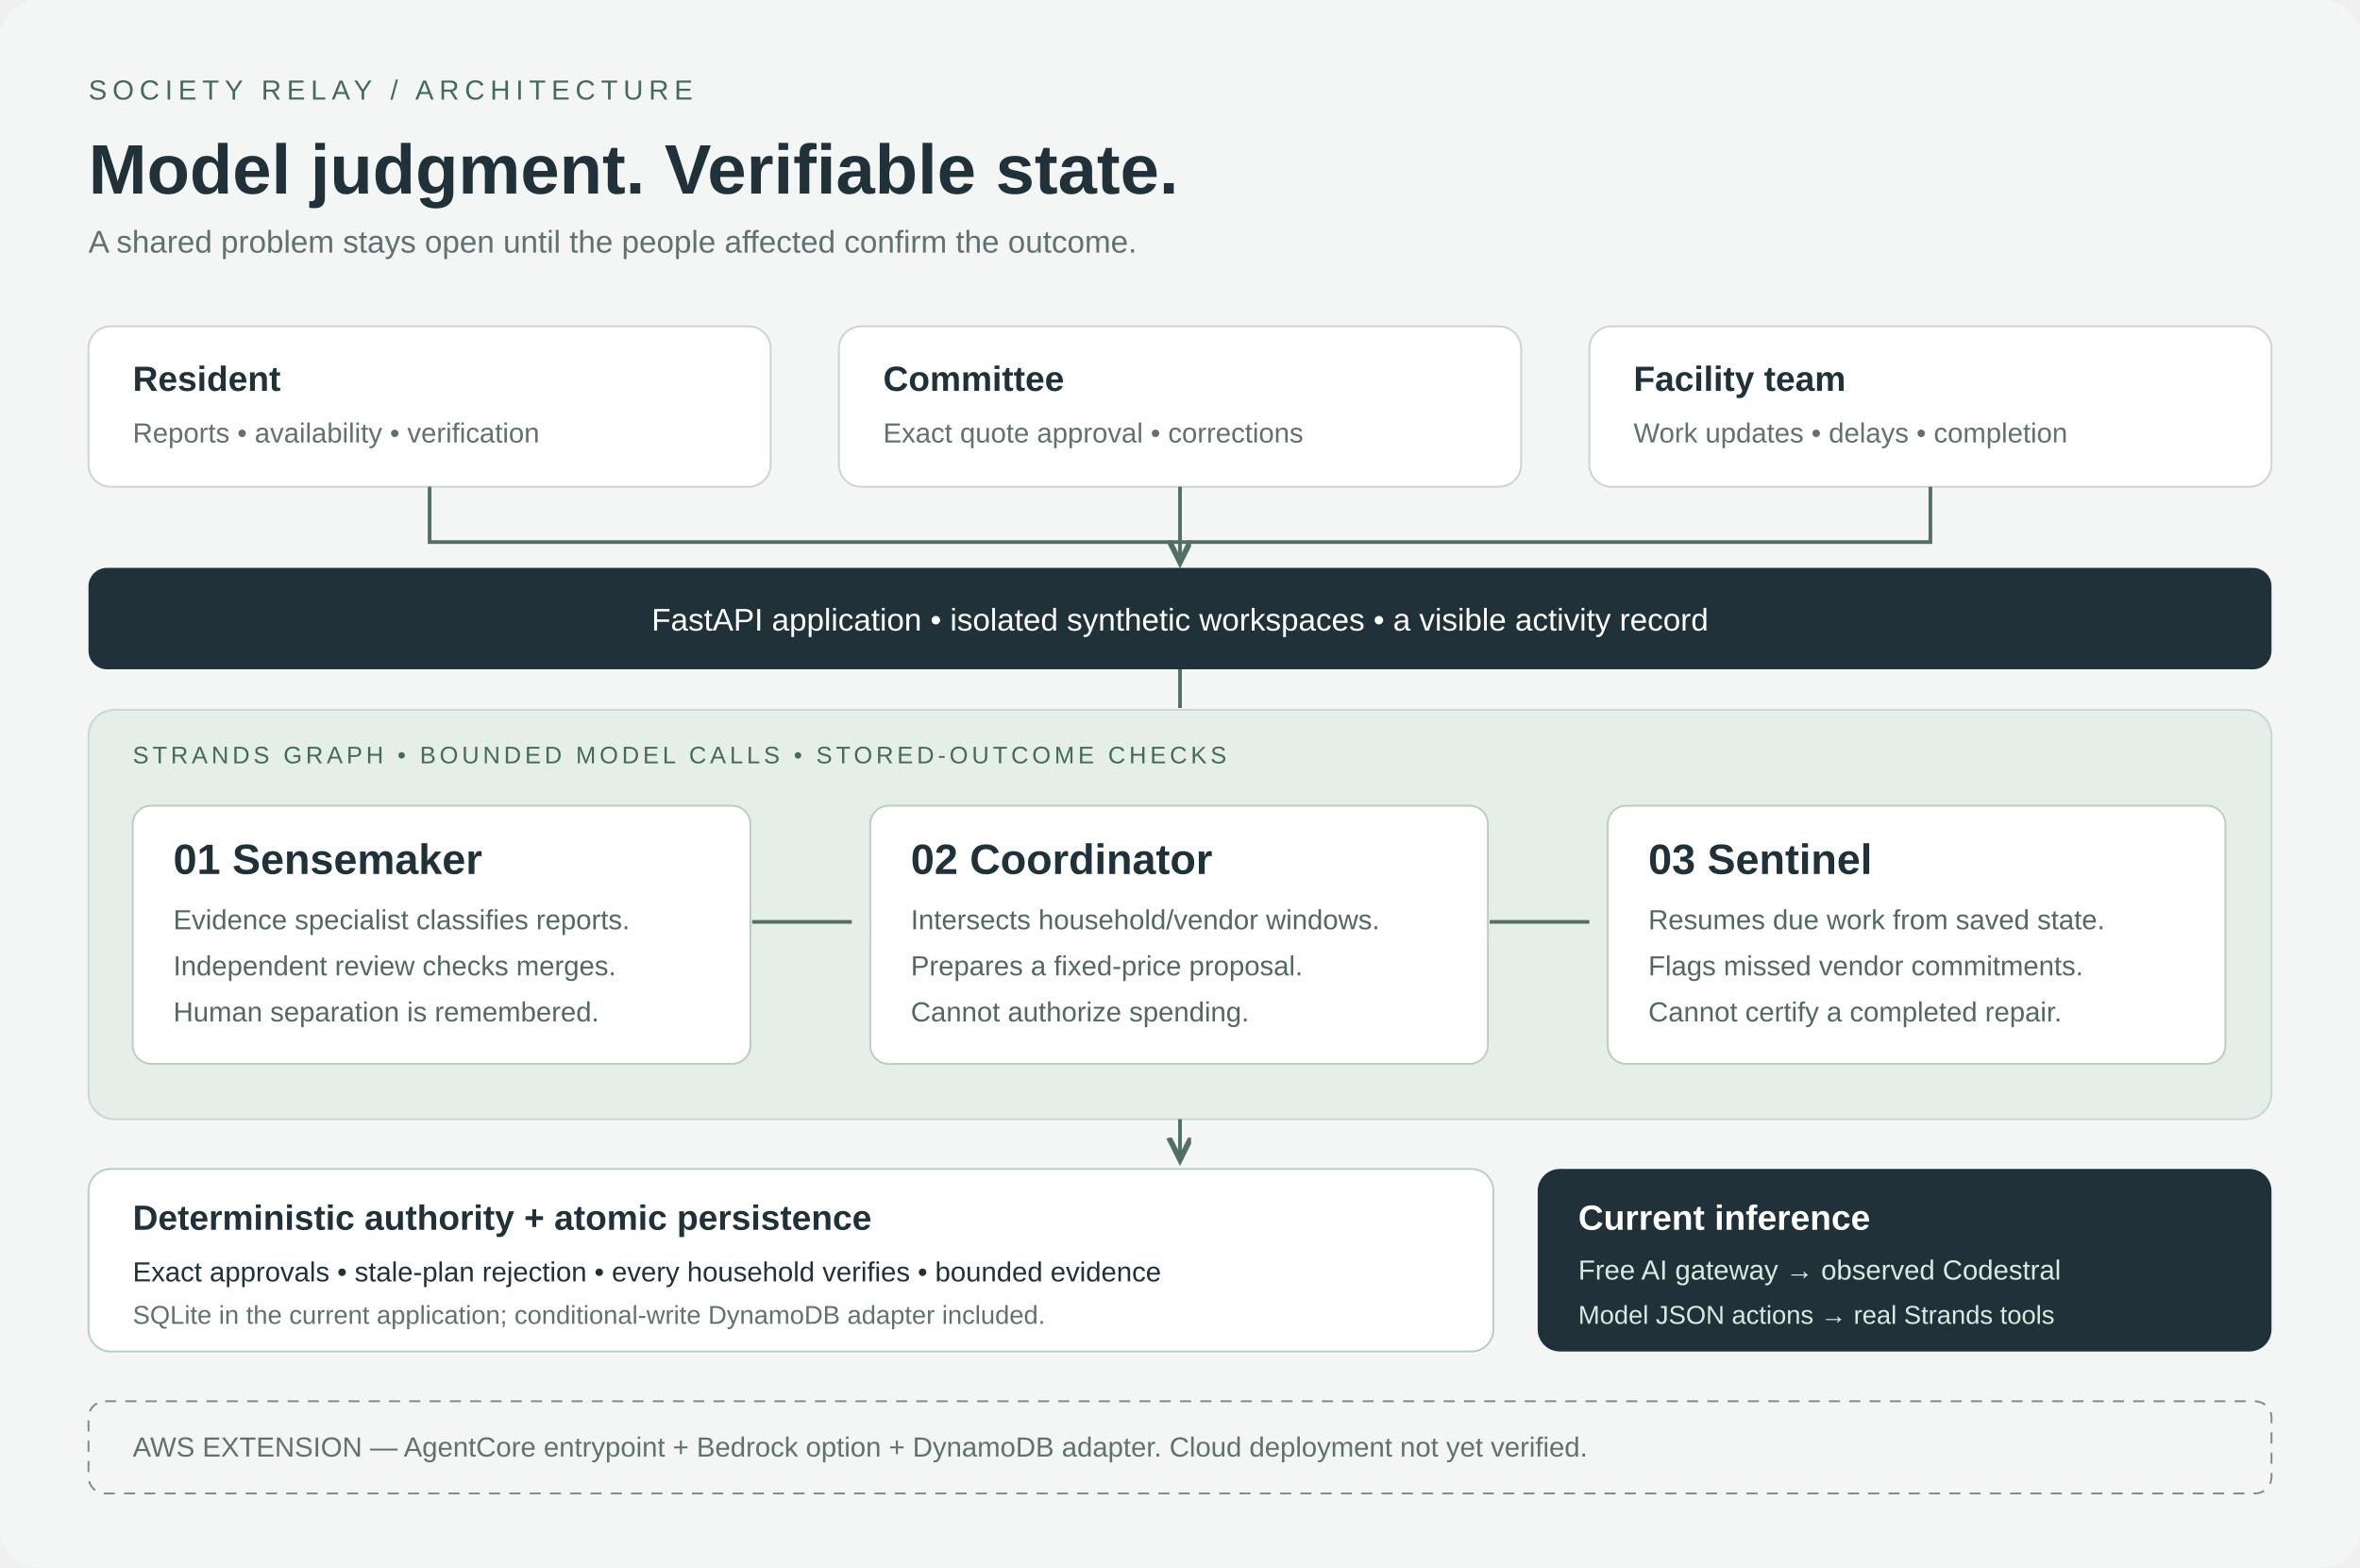
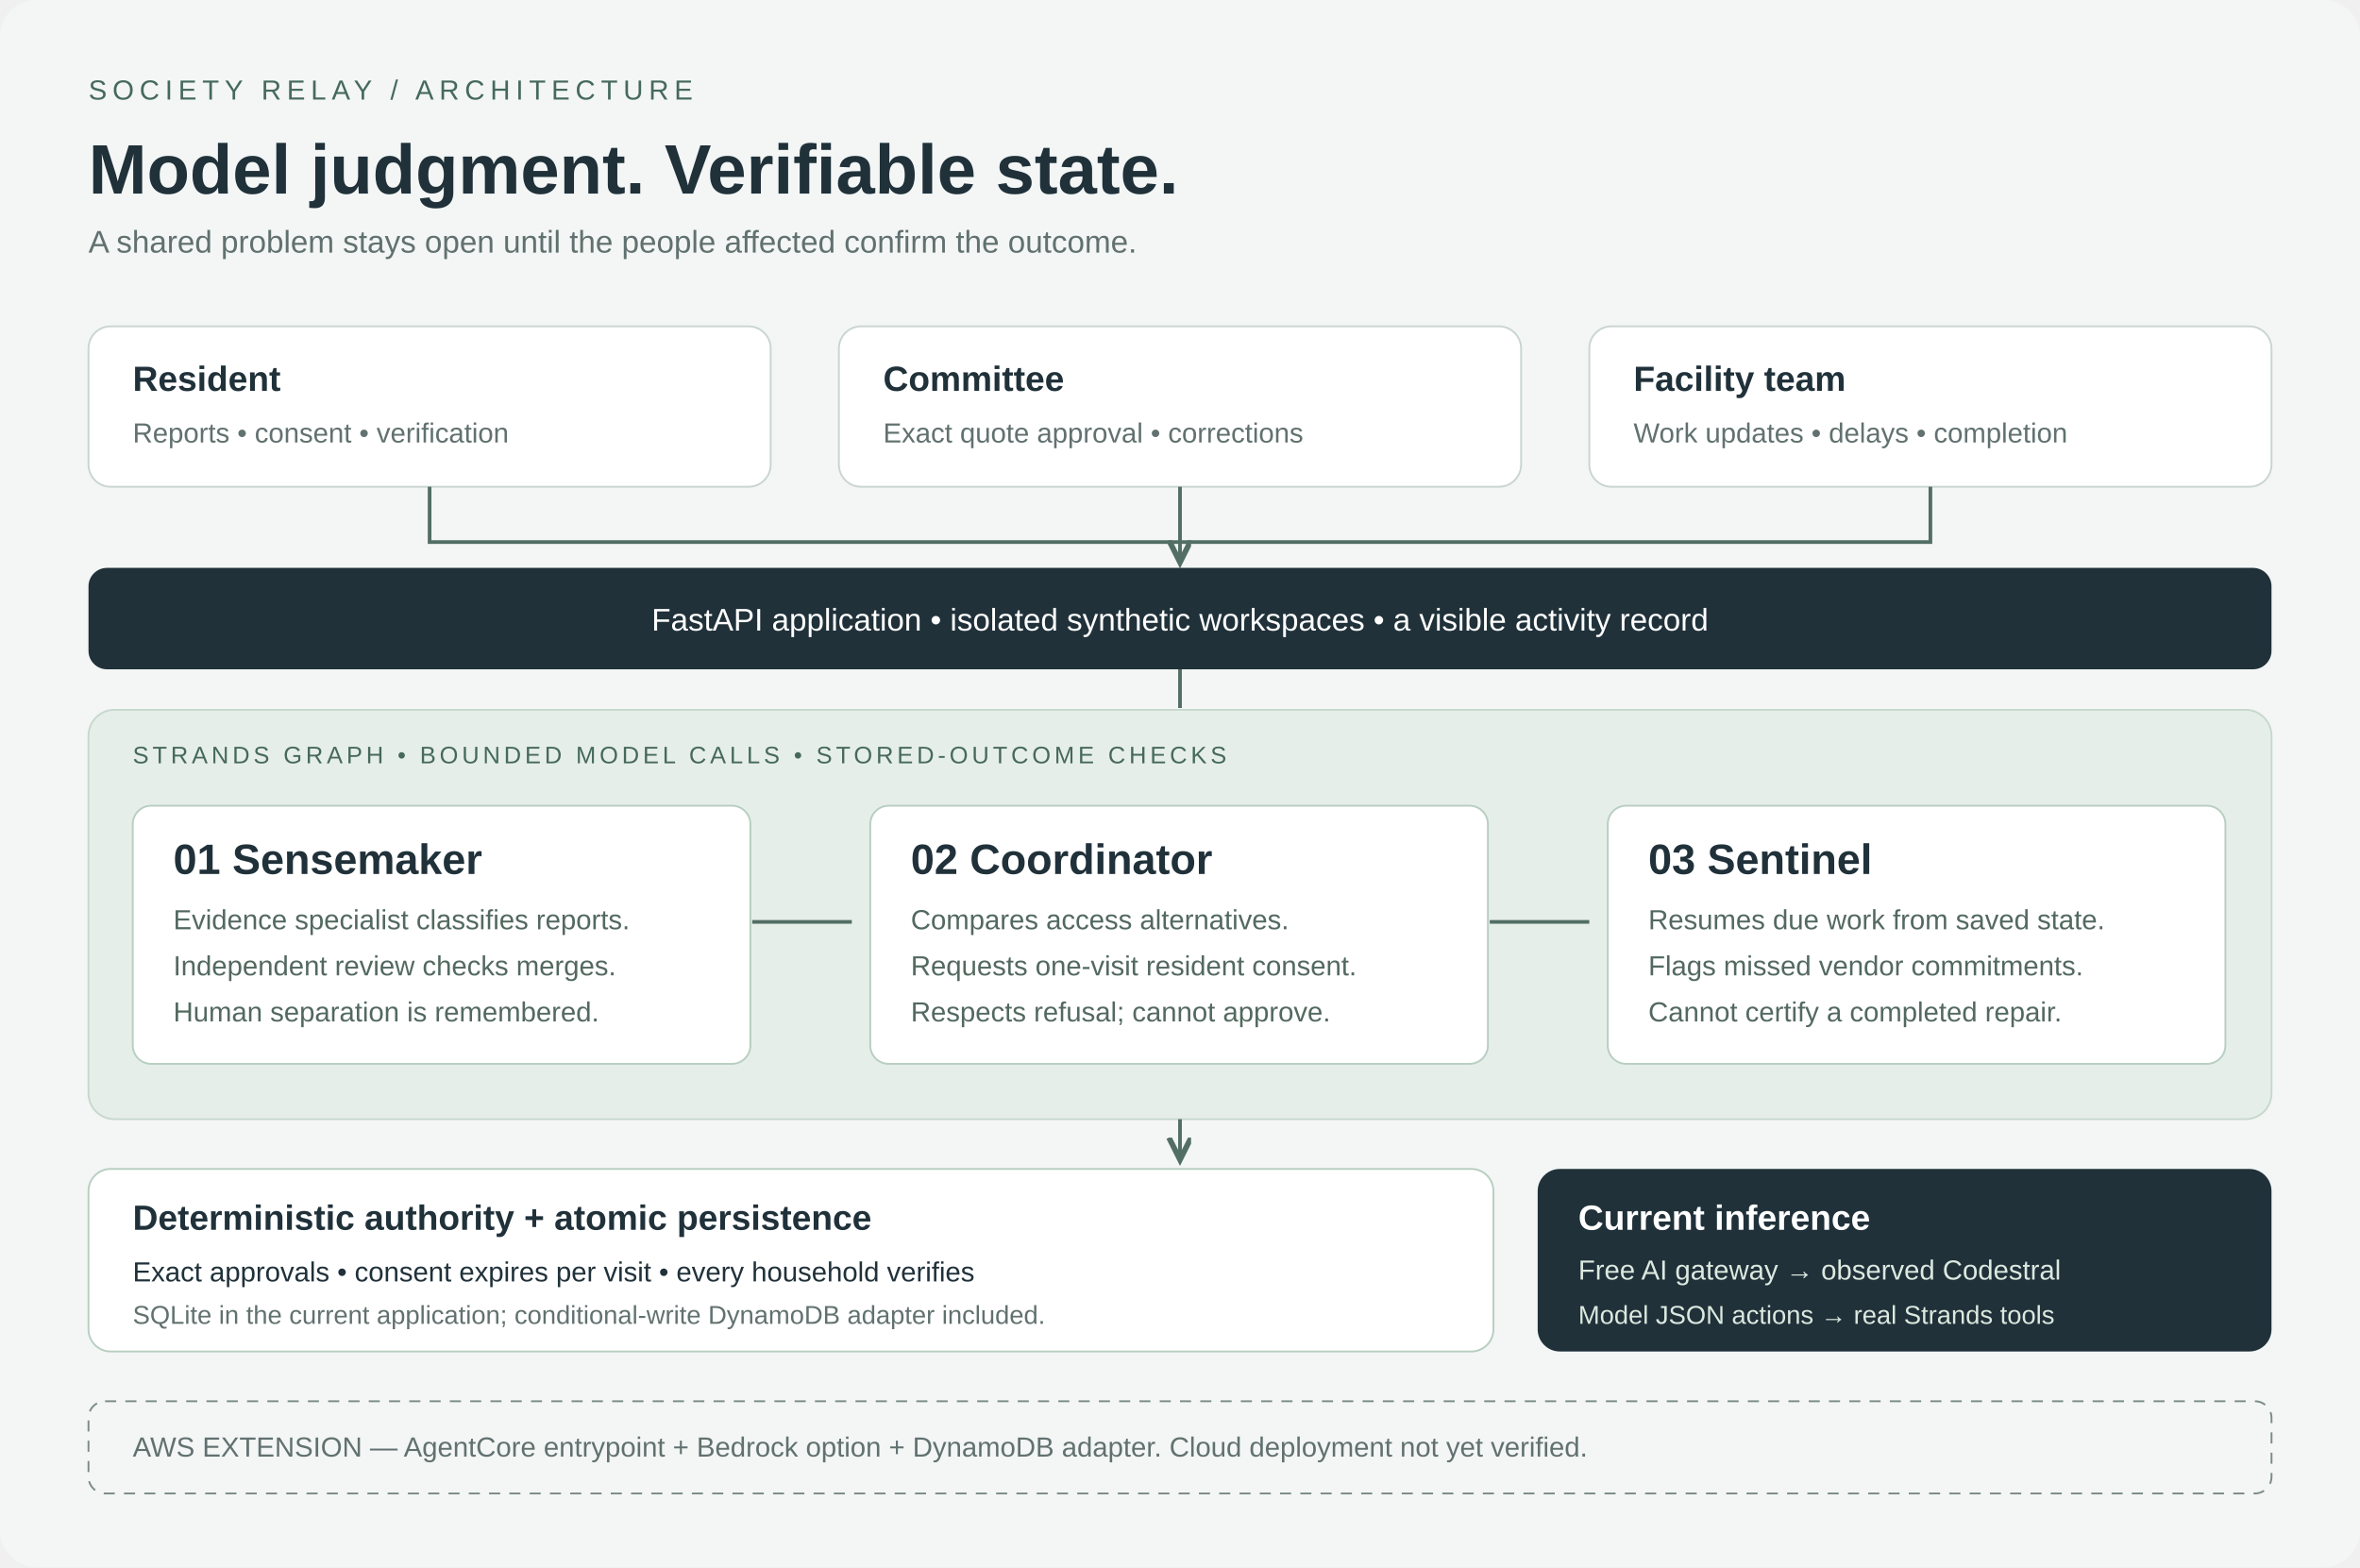
<svg xmlns="http://www.w3.org/2000/svg" width="1280" height="850" viewBox="0 0 1280 850" role="img" aria-labelledby="title desc">
  <defs>
    <marker id="arrow" markerWidth="8" markerHeight="8" refX="6" refY="3" orient="auto">
      <path d="M0 0L6 3L0 6" fill="none" stroke="#526e65" stroke-width="1.5" />
    </marker>
  </defs>
  <rect width="1280" height="850" rx="20" fill="#f3f6f5" />
  <g font-family="Arial, sans-serif" fill="#20313a">
    <text x="48" y="54" font-size="15" letter-spacing="3" fill="#46695d">SOCIETY RELAY / ARCHITECTURE</text>
    <text x="48" y="105" font-size="38" font-weight="bold">Model judgment. Verifiable state.</text>
    <text x="48" y="137" font-size="17" fill="#61716f">A shared problem stays open until the people affected confirm the outcome.</text>
    <g font-size="19" font-weight="bold">
      <rect x="48" y="177" width="370" height="87" rx="12" fill="white" stroke="#cad5d0" />
      <text x="72" y="212">Resident</text>
      <rect x="455" y="177" width="370" height="87" rx="12" fill="white" stroke="#cad5d0" />
      <text x="479" y="212">Committee</text>
      <rect x="862" y="177" width="370" height="87" rx="12" fill="white" stroke="#cad5d0" />
      <text x="886" y="212">Facility team</text>
    </g>
    <g font-size="15" fill="#61716f">
-       <text x="72" y="240">Reports • availability • verification</text>
+       <text x="72" y="240">Reports • consent • verification</text>
      <text x="479" y="240">Exact quote approval • corrections</text>
      <text x="886" y="240">Work updates • delays • completion</text>
    </g>
    <path d="M233 264V294H1047V264M640 264V305" stroke="#526e65" stroke-width="2" fill="none" marker-end="url(#arrow)" />
    <rect x="48" y="308" width="1184" height="55" rx="10" fill="#20313a" />
    <text x="640" y="342" text-anchor="middle" font-size="17" fill="white">FastAPI application • isolated synthetic workspaces • a visible activity record</text>
    <rect x="48" y="385" width="1184" height="222" rx="14" fill="#e6eeea" stroke="#c7d8ce" />
    <text x="72" y="414" font-size="13" letter-spacing="2" fill="#46695d">STRANDS GRAPH • BOUNDED MODEL CALLS • STORED-OUTCOME CHECKS</text>
    <g fill="white" stroke="#b8cec1">
      <rect x="72" y="437" width="335" height="140" rx="10" />
      <rect x="472" y="437" width="335" height="140" rx="10" />
      <rect x="872" y="437" width="335" height="140" rx="10" />
    </g>
    <g font-size="23" font-weight="bold">
      <text x="94" y="474">01 Sensemaker</text>
      <text x="494" y="474">02 Coordinator</text>
      <text x="894" y="474">03 Sentinel</text>
    </g>
    <g font-size="15" fill="#536960">
      <text x="94" y="504">Evidence specialist classifies reports.</text>
      <text x="94" y="529">Independent review checks merges.</text>
      <text x="94" y="554">Human separation is remembered.</text>
-       <text x="494" y="504">Intersects household/vendor windows.</text>
-       <text x="494" y="529">Prepares a fixed-price proposal.</text>
-       <text x="494" y="554">Cannot authorize spending.</text>
+       <text x="494" y="504">Compares access alternatives.</text>
+       <text x="494" y="529">Requests one-visit resident consent.</text>
+       <text x="494" y="554">Respects refusal; cannot approve.</text>
      <text x="894" y="504">Resumes due work from saved state.</text>
      <text x="894" y="529">Flags missed vendor commitments.</text>
      <text x="894" y="554">Cannot certify a completed repair.</text>
    </g>
    <path d="M408 500H462M808 500H862M640 363V384M640 607V629" fill="none" stroke="#526e65" stroke-width="2" marker-end="url(#arrow)" />
    <rect x="48" y="634" width="762" height="99" rx="12" fill="white" stroke="#b8cec1" />
    <text x="72" y="667" font-size="19" font-weight="bold">Deterministic authority + atomic persistence</text>
-     <text x="72" y="695" font-size="15">Exact approvals • stale-plan rejection • every household verifies • bounded evidence</text>
+     <text x="72" y="695" font-size="15">Exact approvals • consent expires per visit • every household verifies</text>
    <text x="72" y="718" font-size="14" fill="#61716f">SQLite in the current application; conditional-write DynamoDB adapter included.</text>
    <rect x="834" y="634" width="398" height="99" rx="12" fill="#20313a" />
    <text x="856" y="667" font-size="19" fill="white" font-weight="bold">Current inference</text>
    <text x="856" y="694" font-size="15" fill="#dce9df">Free AI gateway → observed Codestral</text>
    <text x="856" y="718" font-size="14" fill="#dce9df">Model JSON actions → real Strands tools</text>
    <rect x="48" y="760" width="1184" height="50" rx="9" fill="none" stroke="#7d8c84" stroke-dasharray="6 5" />
    <text x="72" y="790" font-size="15" fill="#61716f">AWS EXTENSION — AgentCore entrypoint + Bedrock option + DynamoDB adapter. Cloud deployment not yet verified.</text>
  </g>
</svg>
